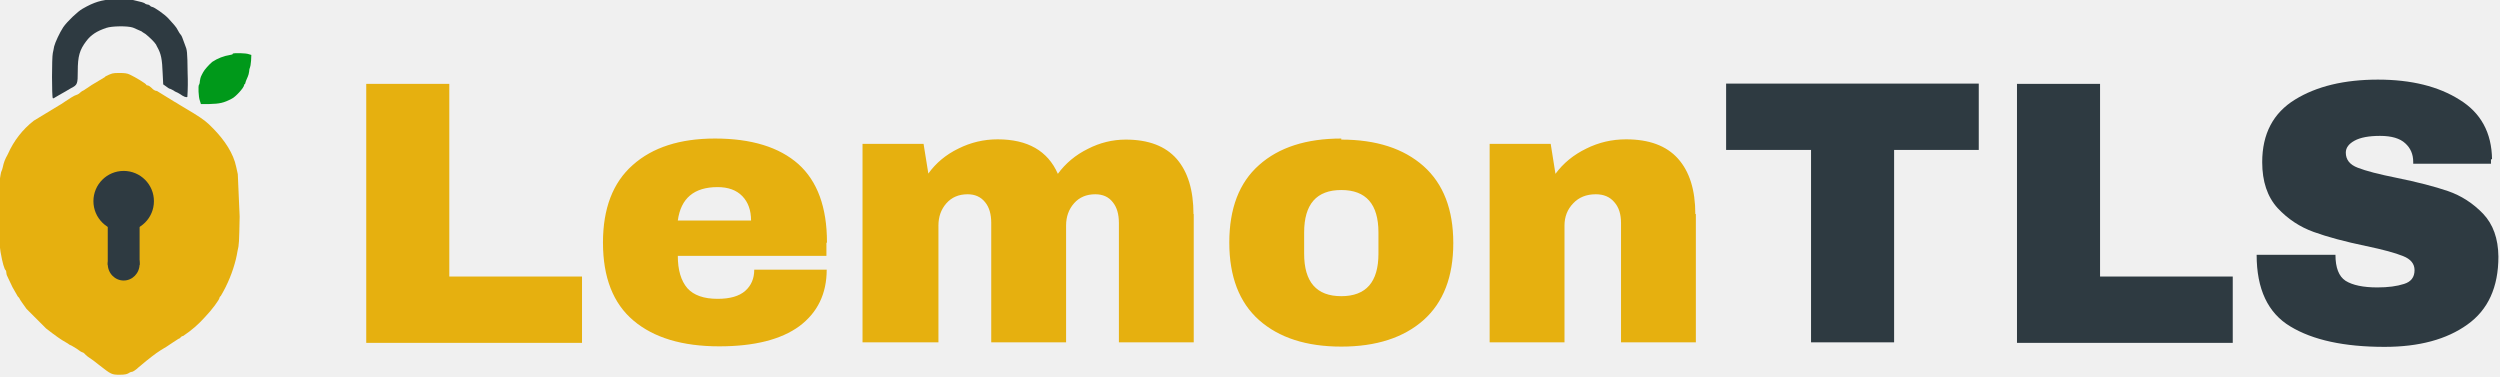
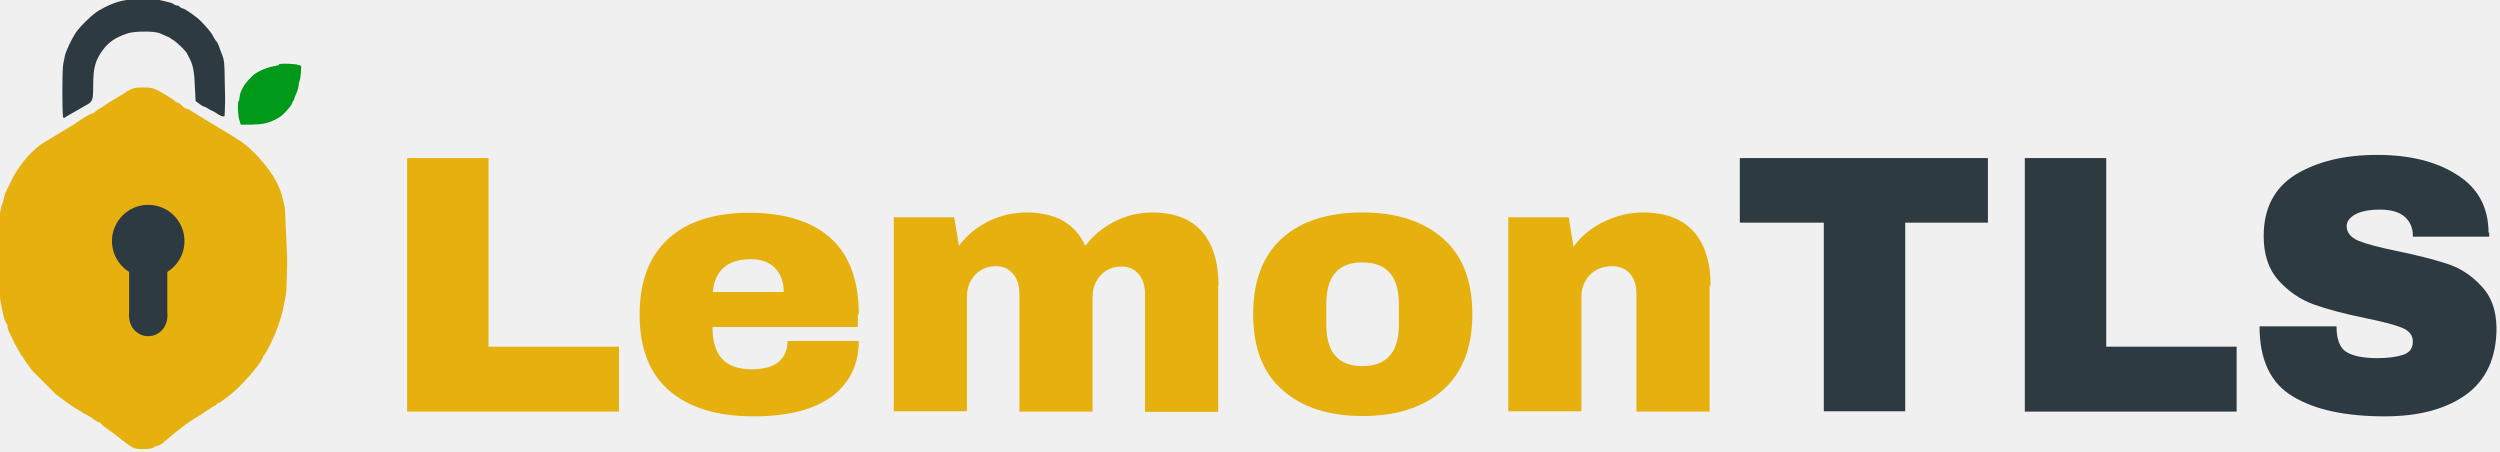
- <svg xmlns="http://www.w3.org/2000/svg" width="942" height="142" stroke="#000" stroke-linecap="round" stroke-linejoin="round" fill="#fff" fill-rule="evenodd">
-   <path d="M138 129V31.6h31.3v72.6h50v25H138zm173.4-37.4v4.8h-56q0 8 3.6 12.2 3.6 4 11.4 4 7 0 10.4-3 3.4-3 3.4-8h27.3q0 13.6-10.3 21.3-10.4 7.6-30.2 7.6-20.8 0-32.3-9.7-11.5-9.7-11.5-29.4 0-19.3 11.2-29.2 11.2-10 31-10 20.5 0 31.4 9.6 10.8 9.7 10.8 29.5zm-56-8.5H283q0-5.8-3.3-9.2-3.3-3.4-9.3-3.4-13.3 0-15 12.6zm194.4-2.5V129h-28.2V84q0-5-2.3-7.8-2.3-3-6.6-3-5 0-8 3.4-3 3.4-3 8.4v44h-28.2V84q0-5-2.3-7.8-2.4-3-6.6-3-5 0-8 3.4-3 3.4-3 8.4v44H325V54.2h23l1.8 11.2q4.3-6 11.3-9.4 7-3.5 14.8-3.5 17 0 22.7 13 4.4-6 11.3-9.4 6.8-3.5 14.3-3.5 12.8 0 19.2 7.3 6.3 7.3 6.3 20.8zm55.6-28q19.7 0 31 10 11.2 10 11.2 29 0 19-11.2 29-11.3 10-31 10-19.7 0-31-10-11.2-10-11.2-29.2 0-19.3 11.2-29.2 11.2-10 31-10zm-14 35v8q0 16 14 16 14 0 14-16v-8q0-16-14-16-14 0-14 16zm147.6-7V129h-28.2V84q0-5-2.5-7.8-2.5-3-7-3-5.3 0-8.5 3.4-3.3 3.4-3.3 8.4v44h-28.2V54.2h23l1.8 11.3q4.4-6 11.6-9.5 7-3.5 15-3.5 13 0 19.5 7.2 6.6 7.3 6.6 21z" fill="#e6b00f" stroke="none" />
+ <svg xmlns="http://www.w3.org/2000/svg" width="786" height="142" stroke="#000" stroke-linecap="round" stroke-linejoin="round" fill="#fff" fill-rule="evenodd">
+   <path d="M128 129.4V49.7h25.6V109h41v20.4H128zm141.7-30.6v4H224q0 6.6 3 10 3 3.3 9.3 3.3 5.8 0 8.6-2.4 2.7-2.4 2.7-6.5H270q0 11-8.4 17.4-8.5 6.3-24.7 6.3-17 0-26.4-8-9.4-8-9.4-24 0-15.8 9.2-24 9-8 25.2-8 16.8 0 25.7 8 8.8 8 8.8 24zm-45.7-7h22.4q0-4.7-2.7-7.5-2.7-2.8-7.6-2.8-11 0-12 10.3zm159-2v39.7h-23v-37q0-4-2-6.3-2-2.4-5.4-2.4-4 0-6.6 2.8-2.5 2.8-2.5 6.8v36h-23v-37q0-4-2-6.3-2-2.4-5.4-2.4-4 0-6.6 2.8-2.5 2.8-2.5 6.8v36h-23v-61h19l1.5 9q3.5-4.8 9.2-7.7 5.7-2.8 12-2.8 13.8 0 18.5 10.5 3.6-4.8 9.3-7.7 5.6-2.8 11.7-2.8 10.4 0 15.7 6 5.2 6 5.2 17zm45.4-23q16 0 25.3 8.2 9.2 8 9.2 23.8 0 15.6-9.2 23.8-9.2 8.2-25.3 8.2-16 0-25.2-8.2-9.2-8-9.2-23.8 0-15.8 9.2-24 9-8 25.2-8zM417 95.5v6.6q0 13 11.3 13 11.5 0 11.5-13v-6.6q0-13-11.5-13-11.3 0-11.3 13zm120.5-5.8v39.7h-23v-37q0-4-2-6.3-2-2.4-5.7-2.4-4.3 0-7 2.8-2.6 2.8-2.6 6.8v36h-23v-61h19l1.5 9.3q3.6-5 9.4-7.8 6-3 12.4-3 10.6 0 16 6 5.3 6 5.3 17z" fill="#e6b00f" stroke="none" />
  <g fill="#2e3a41">
-     <path d="M745.7 56.5h-32V129h-31.3V56.5h-32v-25h95.2v25zM760 129V31.6h31.3v72.6h50v25H760zm178.6-69v1.7h-29.3V61q0-4.3-3-7-3-2.8-9.5-2.8-6.3 0-9.6 1.8-3.3 1.8-3.3 4.5 0 4 4.5 5.7Q893 65 903 67q11.8 2.4 19.4 5 7.5 2.6 13.2 8.5 5.7 6 5.8 16.2 0 17.3-11.7 25.6-11.7 8.4-31.2 8.4-22.8 0-35.5-7.7-12.7-7.6-12.7-27H880q0 7.3 3.8 9.8 4 2.5 12 2.5 6 0 10-1.3 4-1.2 4-5.2 0-3.6-4.3-5.3-4.4-1.8-14-3.8-12-2.5-19.7-5.3-7.8-2.8-13.6-9-5.8-6.4-5.8-17.3 0-16 12.4-23.6Q877 30 896 30q18.8 0 30.8 7.6Q938.8 45 939 60z" stroke="none" />
+     <path d="M625 70h-26v59.3h-25.6V70H547V49.7h78V70zm11.6 59.4V49.7h25.6V109h41v20.4h-66.5zm146-56.4v1.4h-24V74q0-3.5-2.5-5.8-2.6-2.3-7.8-2.3-5 0-7.8 1.5-2.7 1.5-2.7 3.7 0 3 3.7 4.6 3.7 1.5 12 3.2 9.6 2 15.8 4 6.2 2 10.8 7 4.7 4.8 4.8 13.2 0 14-9.6 21-9.5 6.8-25.5 6.8-18.7 0-29-6.3-10.4-6.2-10.4-22h24.2q0 6 3 8 3.2 2 9.8 2 4.8 0 8-1 3.2-1 3.2-4.2 0-3-3.5-4.4-3.6-1.4-11.5-3-9.8-2-16.2-4.3-6.3-2.3-11-7.5-4.7-5.2-4.7-14 0-13 10-19.3 10.2-6.2 25.7-6.2 15.3 0 25 6.2 10 6.2 10 18.4z" stroke="none" />
    <path d="M42.6-.3c-4.3.3-7 1-11.5 3.6-1.8 1-5.8 4.8-7.3 7-1.3 2-3 5.6-3.4 7.2-.1.7-.4 2-.5 2.5-.4 1.7-.4 16.6 0 17 .2.1.5 0 .7-.2l1.7-1 2.3-1.3 2.2-1.3c2.4-1.2 2.5-1.6 2.5-6.4 0-5.6.7-8 3.2-11.3 1.8-2.4 4-3.8 7.6-5 2-.7 8-.8 10-.1l3.2 1.4c.1.1.8.6 1.5 1 1.3 1 3.4 3 4 4 .1.3.4.8.5 1 1.4 2.5 1.8 4.5 2 10l.2 4 1 .7c.5.4 1.3 1 1.7 1l1.2.6c.2.2.6.4.8.5a9 9 0 0 1 1.4.7c1.7 1.2 2.6 1.5 3 1.2a85 85 0 0 0 .1-8.9c-.1-8.5-.2-8.7-1-10.7l-1-2.7c-.1-.3-.3-.7-.5-1-.4-.4-1-1.4-1.3-2-.3-.8-2-2.7-3.5-4.3S58 2.6 57.3 2.6c-.2 0-.6-.2-.8-.5-.2-.2-.6-.4-1-.4-.2 0-.6-.2-.8-.3-.3-.4-1.5-.7-4.6-1.4-3-.6-3.8-.6-7.6-.3z" stroke="none" fill-rule="nonzero" />
  </g>
  <path d="M87.7 20.4c-.2.1-.7.3-1 .3a17 17 0 0 0-6.7 2.6c-1.2 1-3 3-3.5 4-.3.6-.7 1.3-.8 1.6-.1.2-.3 1-.4 1.7 0 .6-.2 1.3-.3 1.3-.4.3-.2 4.8.3 6l.4 1.3h3.2c3.8-.1 5.4-.4 8.4-2C88.7 36.6 92 33 92 32c0-.2.1-.3.2-.3s.2-.1.2-.3.4-1.3 1-2.6c.2-.4.4-1.2.5-2 0-.6.2-1.2.3-1.4.1-.1.3-1.2.4-2.5l.1-2.2-1-.3c-1-.4-5.5-.5-6-.2z" stroke="none" fill="#00991a" fill-rule="nonzero" />
  <path d="M39.6 29l-5 3-3 2c-.3.1-1 .5-1.5 1s-1.3.8-1.4.8c-.4 0-3 1.6-4.4 2.6a21 21 0 0 1-2.2 1.4l-9.4 5.7C8.6 48.7 5.2 53 3 58 1.7 60.4 1.5 61 1 63.2c-.1.5-.3 1-.4 1.2-.2.2-.5 2-.8 4-.7 5.3-.5 21.5.4 26.5.7 4 1.4 6.6 2 7 .1.1.2.6.2 1s.2 1 .5 1.5l1.8 3.8 2 3.5c.3.3.6.6.6.7 0 .3 2 3 2.7 4l7.4 7.4c3.6 2.8 5.7 4.2 6.4 4.6l1.7 1c.5.4 1 .7 1.2.7.1 0 1 .6 2.2 1.3 1 .8 2 1.4 2.3 1.4.1 0 .4.2.6.4.2.3.8.8 1.3 1.2a50 50 0 0 1 4.2 3.1c4.6 3.6 4.8 3.7 7.8 3.7 1.8 0 2.7-.2 3.2-.5.4-.3 1-.6 1.5-.6.4-.1 1.5-.8 2.3-1.6l3-2.5c3.4-2.7 4.3-3.4 7.7-5.4l2.4-1.6 2-1.3c.2 0 .5-.2.8-.5.3-.4.7-.6 1-.6a42 42 0 0 0 8.3-7.2c2.5-2.6 5.4-6.5 5.4-7.2 0-.2.2-.5.5-.7a51 51 0 0 0 5.7-13.9c.2-.7.4-2 .6-3 .6-2.4.6-3.3.8-13l-.7-16-.6-2.7c-1-5-4.3-10-8.6-14.4C78 46 76.7 45 73 42.7l-5.5-3.3c-.4-.3-1.3-.8-2-1.2l-6-3.7c-.2-.2-.6-.3-.8-.3s-1-.4-1.5-1c-.5-.5-1.2-1-1.5-1s-.6-.1-.6-.3c0-.3-4-2.8-6.2-3.8-1-.5-2-.6-4-.6-2.6 0-2.7.1-5.2 1.3z" stroke="none" fill="#e6b00f" fill-rule="nonzero" />
  <g fill="#2e3a41">
    <circle cx="46.6" cy="75.8" stroke="none" r="11.4" />
    <path stroke="none" d="M40.6 70.6h12v29.2h-12z" />
    <ellipse cx="46.6" cy="99.5" rx="6" ry="6.2" stroke="none" />
  </g>
</svg>
